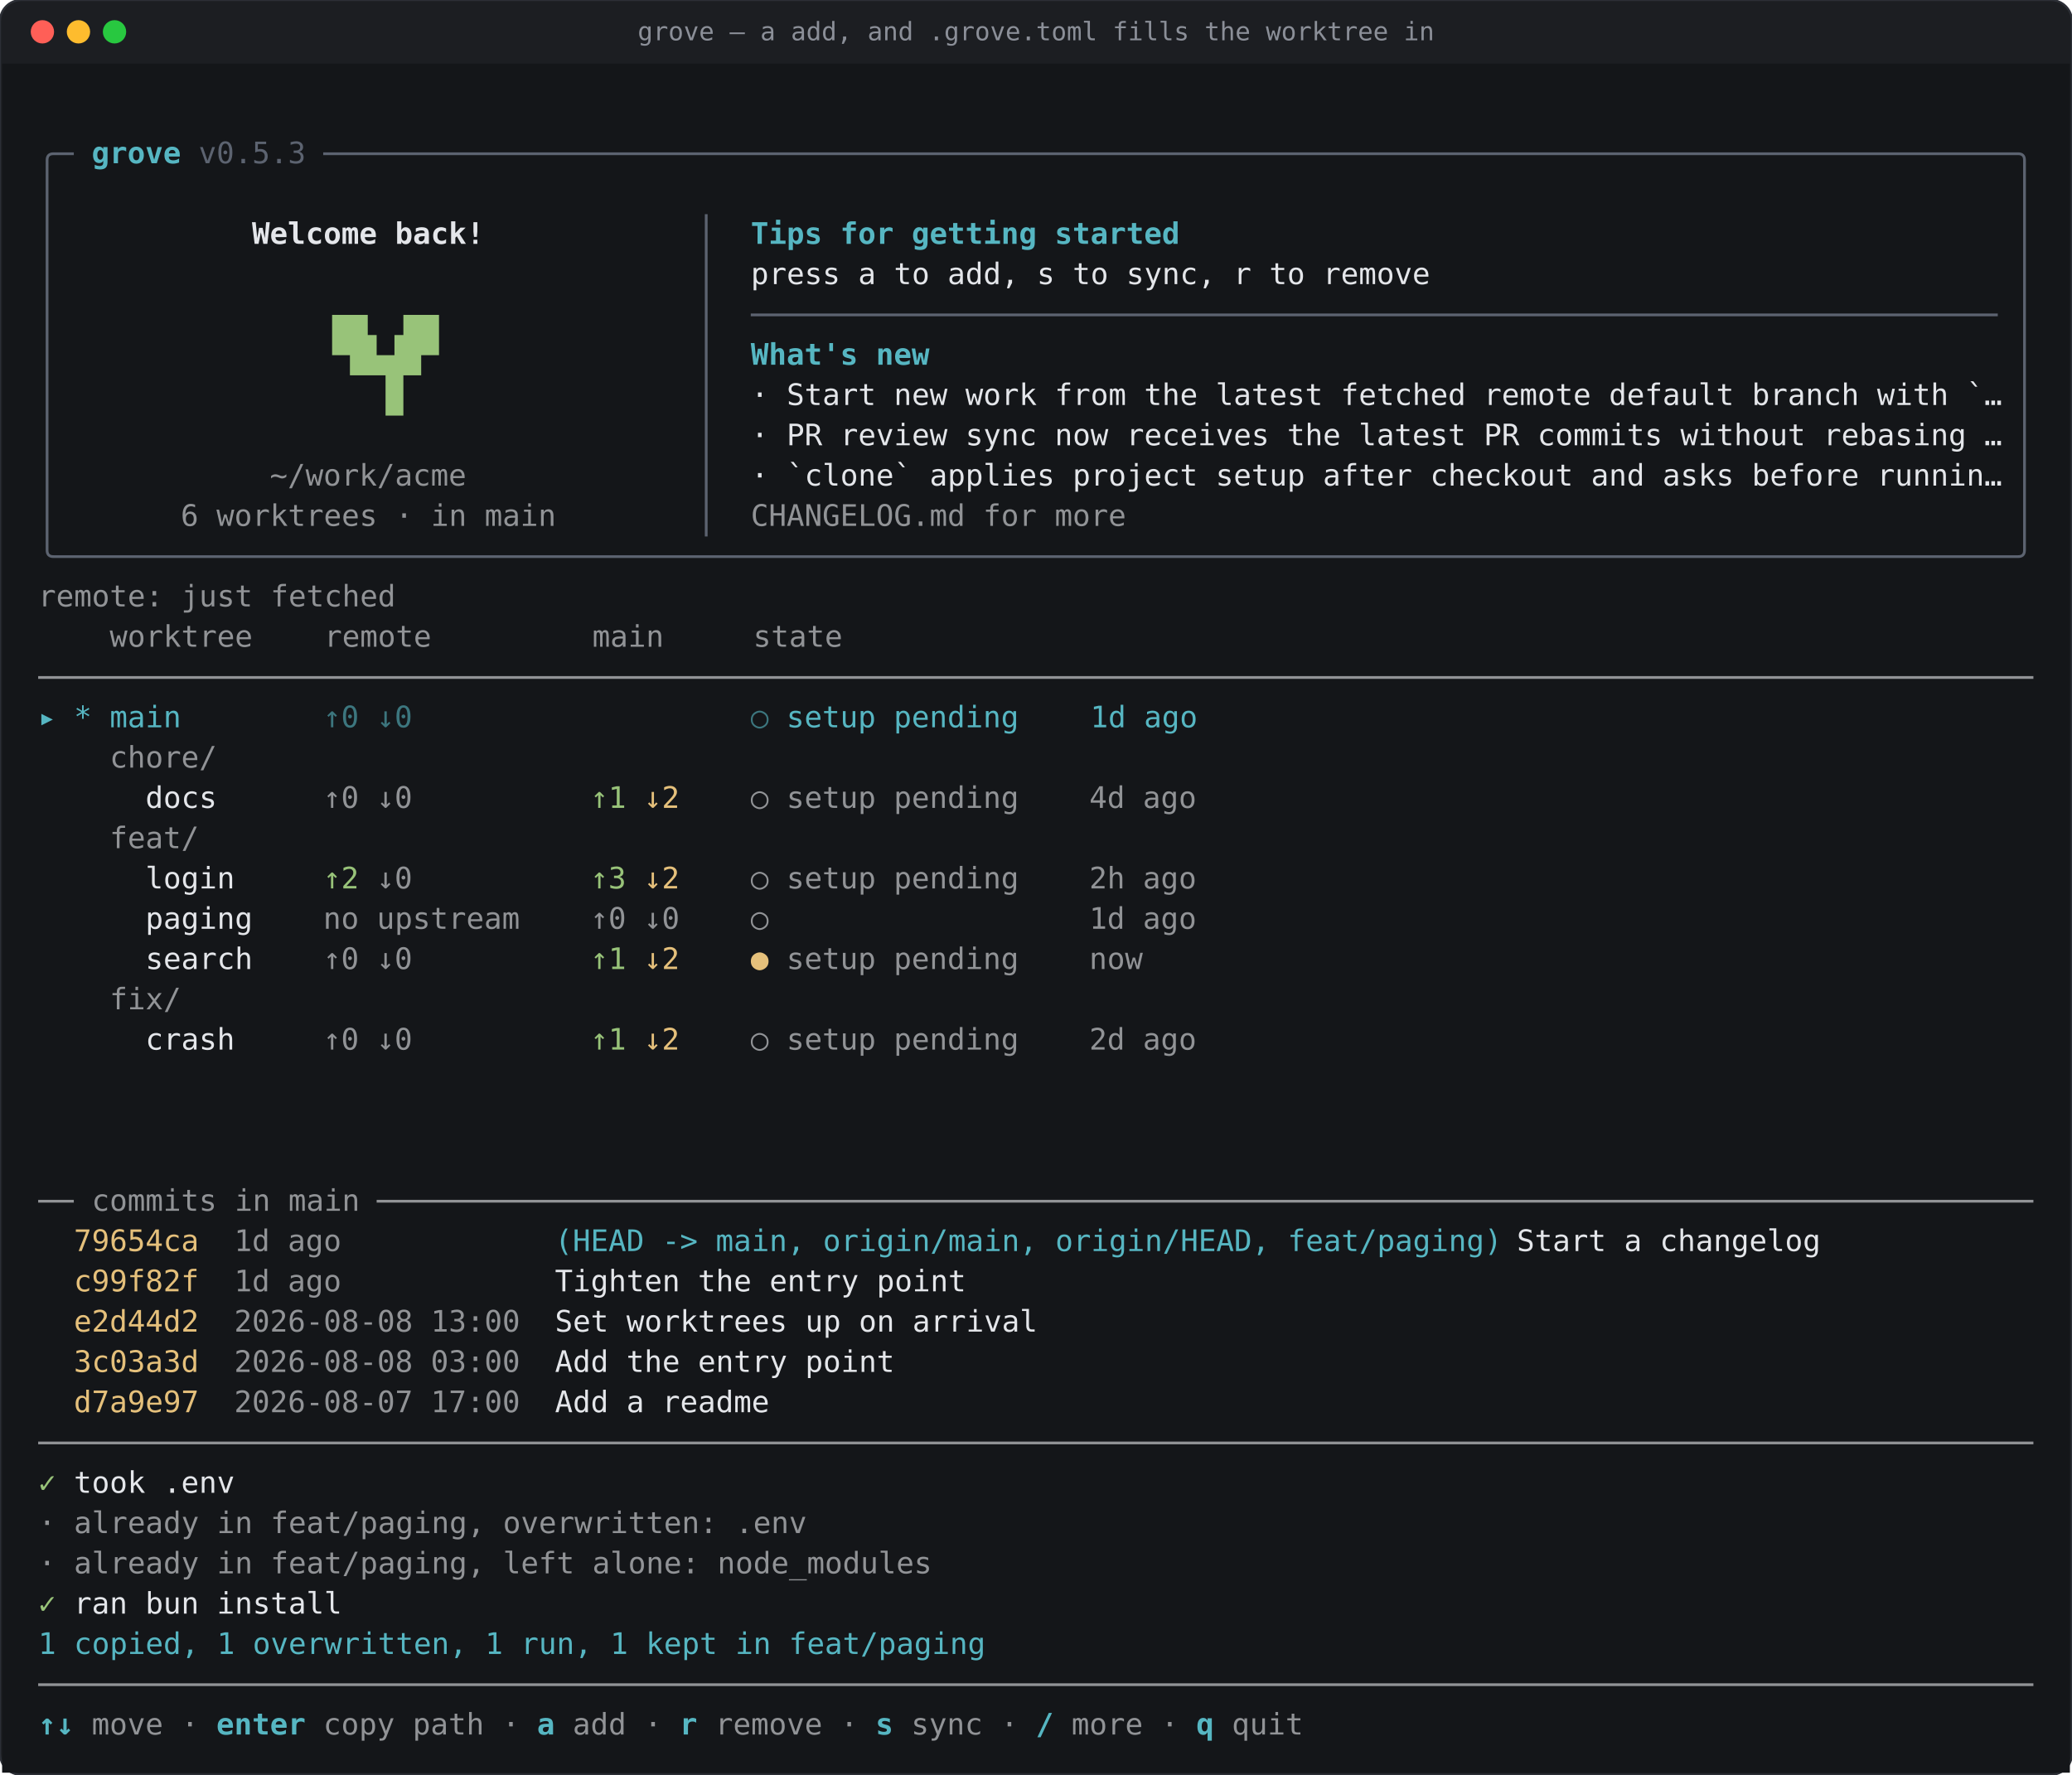
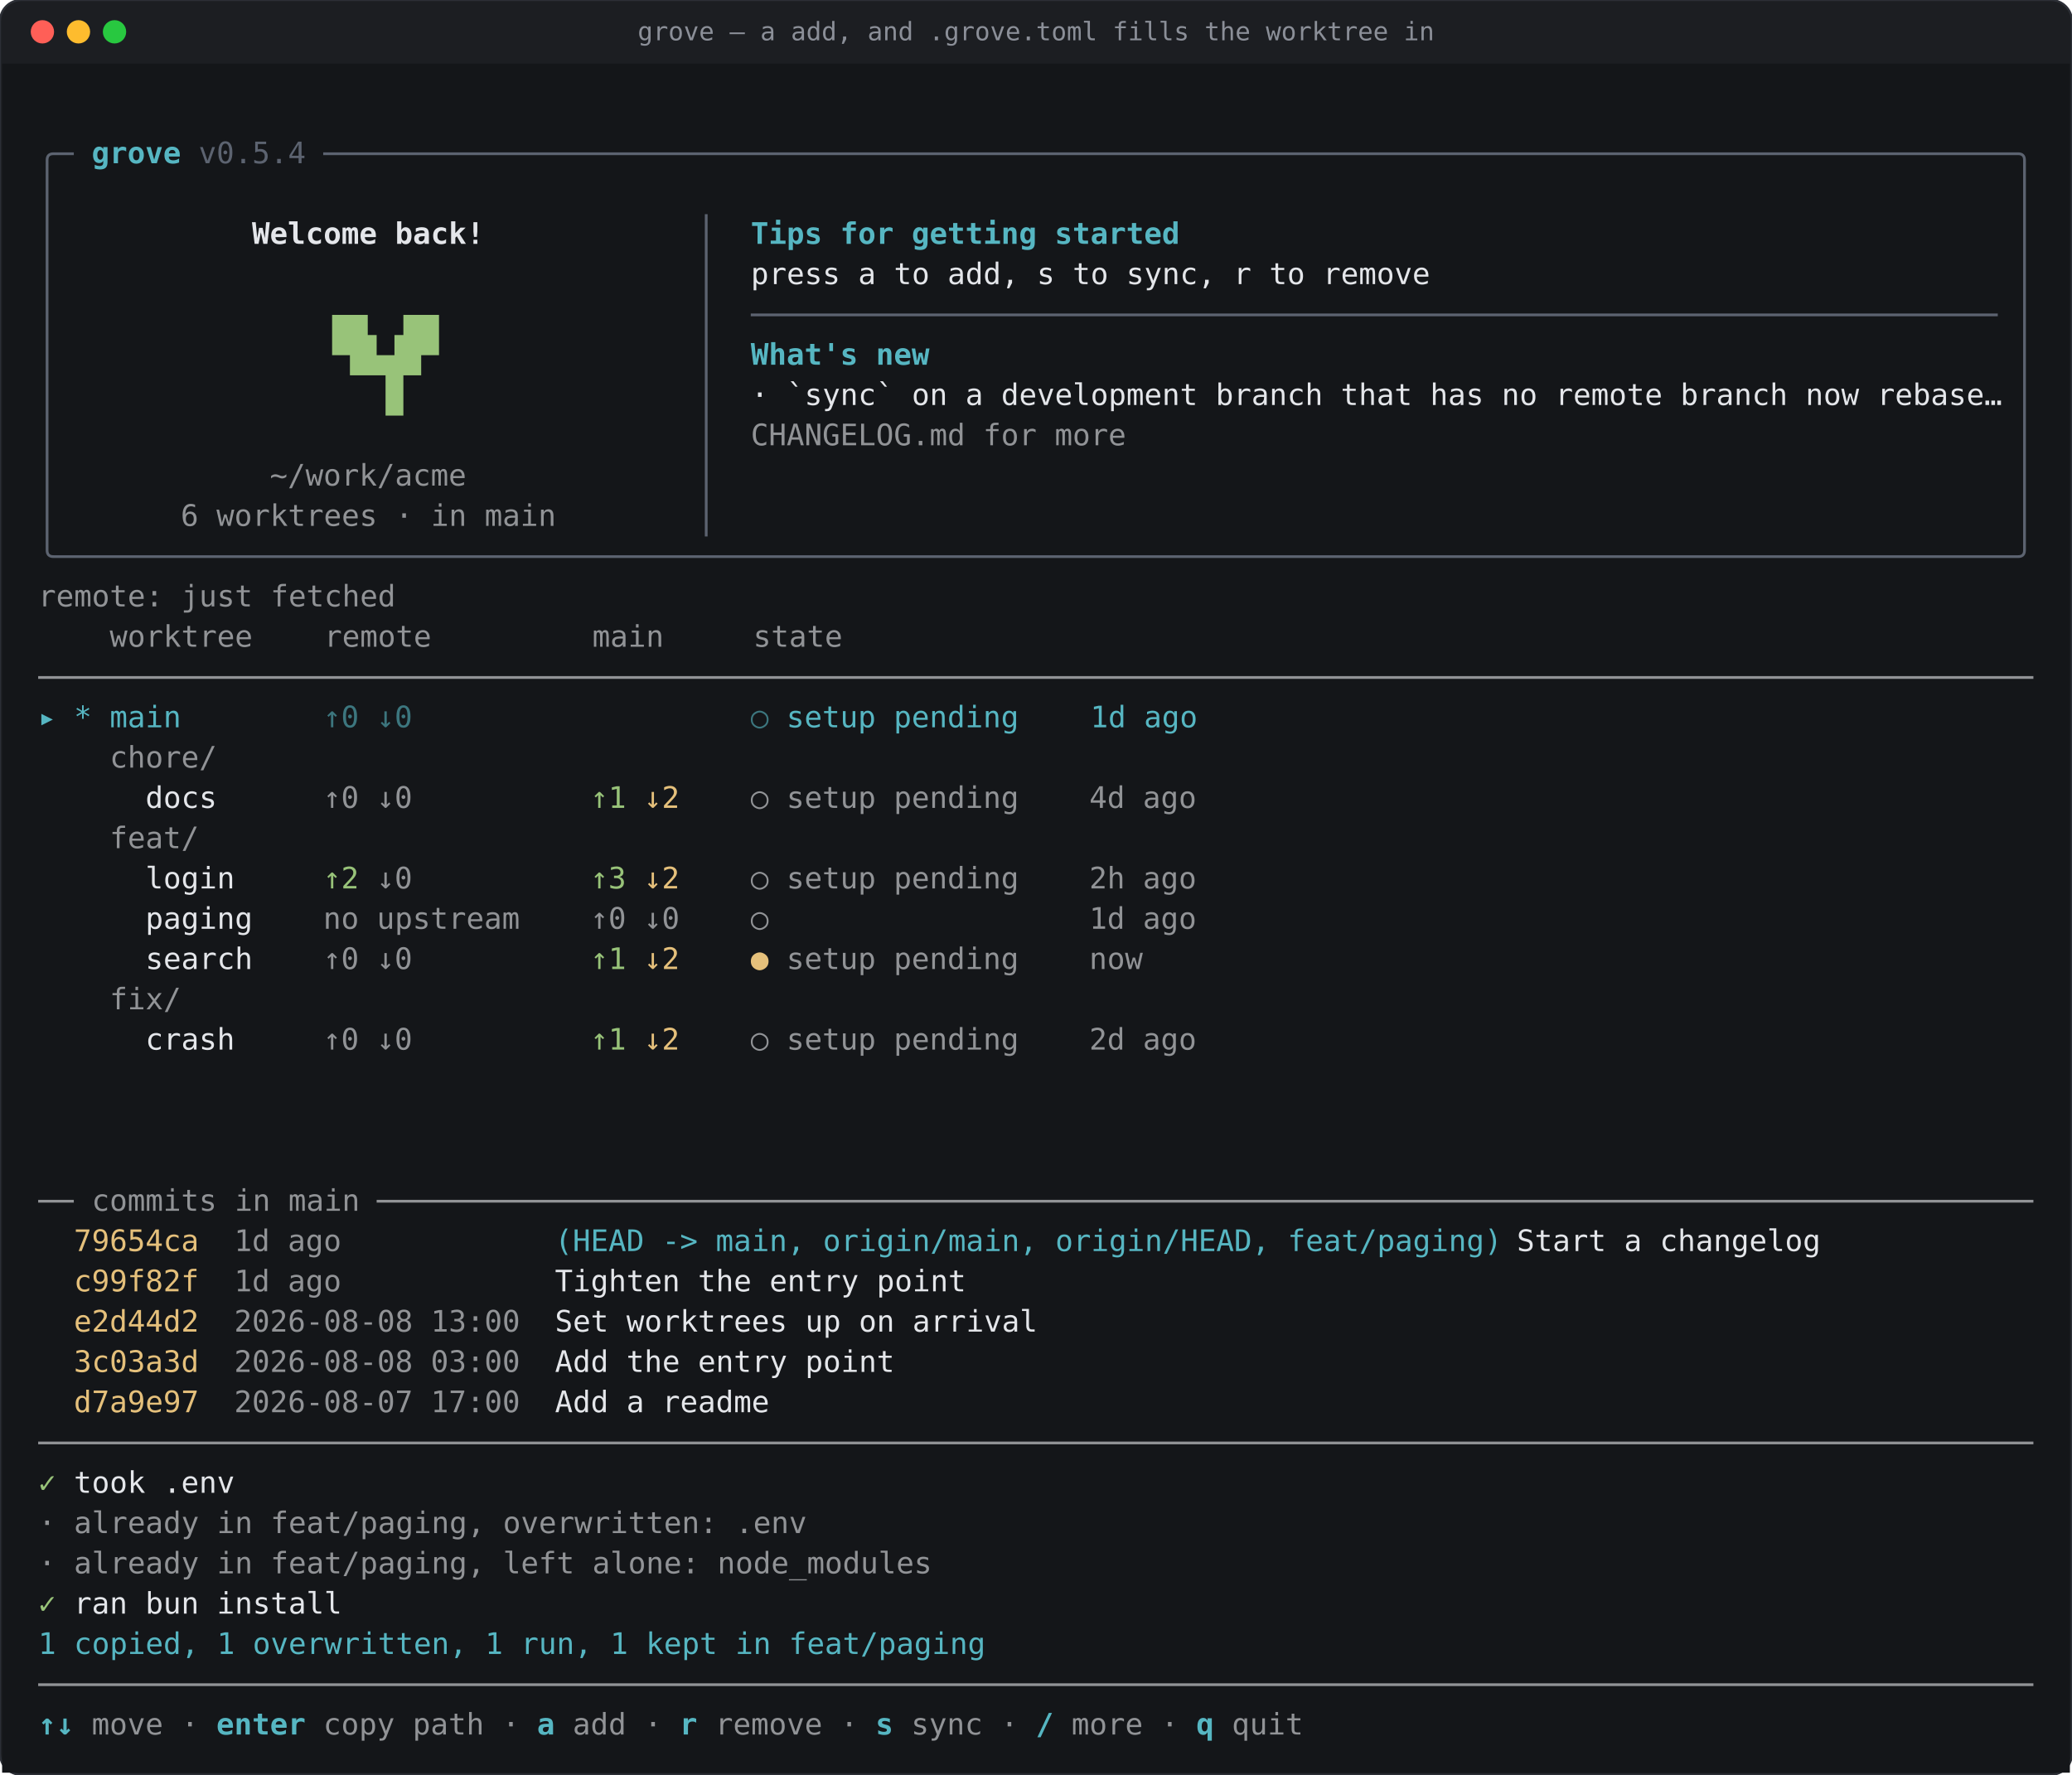
<svg xmlns="http://www.w3.org/2000/svg" width="977" height="837" viewBox="0 0 977 837" font-family="ui-monospace, SFMono-Regular, Menlo, Consolas, 'DejaVu Sans Mono', monospace" font-size="14">
  <rect width="977" height="837" rx="10" fill="#1c1e22" stroke="#2c2f36" />
  <rect x="1" y="30" width="975" height="806" fill="#141619" />
  <circle cx="20" cy="15" r="5.5" fill="#ff5f57" />
  <circle cx="37" cy="15" r="5.5" fill="#febc2e" />
  <circle cx="54" cy="15" r="5.5" fill="#28c840" />
  <text x="488.5" y="19" fill="#8b8f98" font-size="12" text-anchor="middle">grove — a add, and .grove.toml fills the worktree in</text>
  <path fill="#98c379" opacity="1" d="M156.60 148.50h4.20v9.50h-4.20zM160.80 148.50h8.40v9.50h-8.40zM169.20 148.50h4.20v9.50h-4.20zM190.20 148.50h4.20v9.50h-4.20zM194.40 148.50h8.40v9.50h-8.40zM202.80 148.50h4.20v9.50h-4.20zM156.60 158.00h4.20v9.50h-4.20zM160.80 158.00h4.20v9.50h-4.20zM165.00 158.00h4.20v9.50h-4.20zM165.00 167.50h4.20v9.50h-4.20zM169.20 158.00h8.40v19.00h-8.40zM177.60 167.50h8.40v9.50h-8.40zM186.00 158.00h8.40v19.00h-8.40zM194.40 158.00h4.20v9.50h-4.20zM198.60 158.00h4.20v9.50h-4.20zM194.40 167.50h4.20v9.50h-4.20zM202.80 158.00h4.20v9.50h-4.20zM181.80 177.00h4.20v19.00h-4.20zM186.00 177.00h4.20v19.00h-4.20z" />
  <path fill="none" stroke="#5c6370" stroke-width="1.3" opacity="1" d="M22.20 82.00V75.50Q22.20 72.50 25.20 72.50H26.40M26.40 72.50H34.80M152.40 72.50H950.40M954.60 82.00V75.50Q954.60 72.50 951.60 72.50H950.40M22.20 82.00V101.00M954.60 82.00V101.00M22.20 101.00V120.00M333.00 101.00V120.00M954.60 101.00V120.00M22.20 120.00V139.00M333.00 120.00V139.00M954.60 120.00V139.00M22.20 139.00V158.00M333.00 139.00V158.00M354.00 148.50H942.00M954.60 139.00V158.00M22.20 158.00V177.00M333.00 158.00V177.00M954.60 158.00V177.00M22.20 177.00V196.00M333.00 177.00V196.00M954.60 177.00V196.00M22.20 196.00V215.00M333.00 196.00V215.00M954.60 196.00V215.00M22.20 215.00V234.00M333.00 215.00V234.00M954.60 215.00V234.00M22.20 234.00V253.00M333.00 234.00V253.00M954.60 234.00V253.00M22.20 253.00V259.50Q22.20 262.50 25.20 262.50H26.40M26.40 262.50H950.40M954.60 253.00V259.50Q954.60 262.50 951.60 262.50H950.40" />
  <path fill="none" stroke="#e4e6ea" stroke-width="1.3" opacity="0.6" d="M18.00 319.50H958.80M18.00 566.50H34.80M177.60 566.50H958.80M18.00 680.50H958.80M18.00 794.50H958.80" />
  <text x="43.2" y="77.0" fill="#56b6c2" font-weight="600" textLength="42.0" lengthAdjust="spacingAndGlyphs" xml:space="preserve">grove</text>
-   <text x="85.2" y="77.0" fill="#5c6370" textLength="67.2" lengthAdjust="spacingAndGlyphs" xml:space="preserve"> v0.5.3 </text>
+   <text x="85.2" y="77.0" fill="#5c6370" textLength="67.2" lengthAdjust="spacingAndGlyphs" xml:space="preserve"> v0.5.4 </text>
  <text x="118.8" y="115.0" fill="#e4e6ea" font-weight="600" textLength="109.2" lengthAdjust="spacingAndGlyphs" xml:space="preserve">Welcome back!</text>
  <text x="354.0" y="115.0" fill="#56b6c2" font-weight="600" textLength="201.6" lengthAdjust="spacingAndGlyphs" xml:space="preserve">Tips for getting started</text>
  <text x="337.2" y="134.0" fill="#e4e6ea" textLength="613.2" lengthAdjust="spacingAndGlyphs" xml:space="preserve">  press a to add, s to sync, r to remove                                 </text>
  <text x="354.0" y="172.0" fill="#56b6c2" font-weight="600" textLength="84.0" lengthAdjust="spacingAndGlyphs" xml:space="preserve">What's new</text>
-   <text x="337.2" y="191.0" fill="#e4e6ea" textLength="613.2" lengthAdjust="spacingAndGlyphs" xml:space="preserve">  · Start new work from the latest fetched remote default branch with `… </text>
-   <text x="337.2" y="210.0" fill="#e4e6ea" textLength="613.2" lengthAdjust="spacingAndGlyphs" xml:space="preserve">  · PR review sync now receives the latest PR commits without rebasing … </text>
+   <text x="337.2" y="191.0" fill="#e4e6ea" textLength="613.2" lengthAdjust="spacingAndGlyphs" xml:space="preserve">  · `sync` on a development branch that has no remote branch now rebase… </text>
+   <text x="354.0" y="210.0" fill="#e4e6ea" opacity="0.6" textLength="176.4" lengthAdjust="spacingAndGlyphs" xml:space="preserve">CHANGELOG.md for more</text>
  <text x="127.2" y="229.0" fill="#e4e6ea" opacity="0.6" textLength="92.4" lengthAdjust="spacingAndGlyphs" xml:space="preserve">~/work/acme</text>
-   <text x="337.2" y="229.0" fill="#e4e6ea" textLength="613.2" lengthAdjust="spacingAndGlyphs" xml:space="preserve">  · `clone` applies project setup after checkout and asks before runnin… </text>
  <text x="85.2" y="248.0" fill="#e4e6ea" opacity="0.6" textLength="176.4" lengthAdjust="spacingAndGlyphs" xml:space="preserve">6 worktrees · in main</text>
-   <text x="354.0" y="248.0" fill="#e4e6ea" opacity="0.6" textLength="176.4" lengthAdjust="spacingAndGlyphs" xml:space="preserve">CHANGELOG.md for more</text>
  <text x="18.0" y="286.0" fill="#e4e6ea" opacity="0.6" textLength="168.0" lengthAdjust="spacingAndGlyphs" xml:space="preserve">remote: just fetched</text>
  <text x="18.0" y="305.0" fill="#e4e6ea" opacity="0.6" textLength="378.0" lengthAdjust="spacingAndGlyphs" xml:space="preserve">    worktree    remote         main     state</text>
  <text x="18.0" y="343.0" fill="#56b6c2" textLength="134.4" lengthAdjust="spacingAndGlyphs" xml:space="preserve">▸ * main        </text>
  <text x="152.4" y="343.0" fill="#56b6c2" opacity="0.6" textLength="16.8" lengthAdjust="spacingAndGlyphs" xml:space="preserve">↑0</text>
  <text x="177.6" y="343.0" fill="#56b6c2" opacity="0.6" textLength="16.8" lengthAdjust="spacingAndGlyphs" xml:space="preserve">↓0</text>
  <text x="354.0" y="343.0" fill="#56b6c2" opacity="0.6" textLength="8.4" lengthAdjust="spacingAndGlyphs" xml:space="preserve">○</text>
  <text x="362.4" y="343.0" fill="#56b6c2" textLength="201.6" lengthAdjust="spacingAndGlyphs" xml:space="preserve"> setup pending    1d ago</text>
  <text x="18.0" y="362.0" fill="#e4e6ea" opacity="0.6" textLength="84.0" lengthAdjust="spacingAndGlyphs" xml:space="preserve">    chore/</text>
  <text x="18.0" y="381.0" fill="#e4e6ea" textLength="134.4" lengthAdjust="spacingAndGlyphs" xml:space="preserve">      docs      </text>
  <text x="152.4" y="381.0" fill="#e4e6ea" opacity="0.6" textLength="16.8" lengthAdjust="spacingAndGlyphs" xml:space="preserve">↑0</text>
  <text x="177.6" y="381.0" fill="#e4e6ea" opacity="0.6" textLength="16.8" lengthAdjust="spacingAndGlyphs" xml:space="preserve">↓0</text>
  <text x="278.4" y="381.0" fill="#98c379" textLength="16.8" lengthAdjust="spacingAndGlyphs" xml:space="preserve">↑1</text>
  <text x="303.6" y="381.0" fill="#e5c07b" textLength="16.8" lengthAdjust="spacingAndGlyphs" xml:space="preserve">↓2</text>
  <text x="354.0" y="381.0" fill="#e4e6ea" opacity="0.6" textLength="126.0" lengthAdjust="spacingAndGlyphs" xml:space="preserve">○ setup pending</text>
  <text x="513.6" y="381.0" fill="#e4e6ea" opacity="0.6" textLength="50.4" lengthAdjust="spacingAndGlyphs" xml:space="preserve">4d ago</text>
  <text x="18.0" y="400.0" fill="#e4e6ea" opacity="0.6" textLength="75.6" lengthAdjust="spacingAndGlyphs" xml:space="preserve">    feat/</text>
  <text x="18.0" y="419.0" fill="#e4e6ea" textLength="134.4" lengthAdjust="spacingAndGlyphs" xml:space="preserve">      login     </text>
  <text x="152.4" y="419.0" fill="#98c379" textLength="16.8" lengthAdjust="spacingAndGlyphs" xml:space="preserve">↑2</text>
  <text x="177.6" y="419.0" fill="#e4e6ea" opacity="0.6" textLength="16.8" lengthAdjust="spacingAndGlyphs" xml:space="preserve">↓0</text>
  <text x="278.4" y="419.0" fill="#98c379" textLength="16.8" lengthAdjust="spacingAndGlyphs" xml:space="preserve">↑3</text>
  <text x="303.6" y="419.0" fill="#e5c07b" textLength="16.8" lengthAdjust="spacingAndGlyphs" xml:space="preserve">↓2</text>
  <text x="354.0" y="419.0" fill="#e4e6ea" opacity="0.6" textLength="126.0" lengthAdjust="spacingAndGlyphs" xml:space="preserve">○ setup pending</text>
  <text x="513.6" y="419.0" fill="#e4e6ea" opacity="0.6" textLength="50.4" lengthAdjust="spacingAndGlyphs" xml:space="preserve">2h ago</text>
  <text x="18.0" y="438.0" fill="#e4e6ea" textLength="134.4" lengthAdjust="spacingAndGlyphs" xml:space="preserve">      paging    </text>
  <text x="152.4" y="438.0" fill="#e4e6ea" opacity="0.6" textLength="92.4" lengthAdjust="spacingAndGlyphs" xml:space="preserve">no upstream</text>
  <text x="278.4" y="438.0" fill="#e4e6ea" opacity="0.6" textLength="16.8" lengthAdjust="spacingAndGlyphs" xml:space="preserve">↑0</text>
  <text x="303.6" y="438.0" fill="#e4e6ea" opacity="0.6" textLength="16.8" lengthAdjust="spacingAndGlyphs" xml:space="preserve">↓0</text>
  <text x="354.0" y="438.0" fill="#e4e6ea" opacity="0.6" textLength="8.4" lengthAdjust="spacingAndGlyphs" xml:space="preserve">○</text>
  <text x="513.6" y="438.0" fill="#e4e6ea" opacity="0.6" textLength="50.4" lengthAdjust="spacingAndGlyphs" xml:space="preserve">1d ago</text>
  <text x="18.0" y="457.0" fill="#e4e6ea" textLength="134.4" lengthAdjust="spacingAndGlyphs" xml:space="preserve">      search    </text>
  <text x="152.4" y="457.0" fill="#e4e6ea" opacity="0.6" textLength="16.8" lengthAdjust="spacingAndGlyphs" xml:space="preserve">↑0</text>
  <text x="177.6" y="457.0" fill="#e4e6ea" opacity="0.6" textLength="16.8" lengthAdjust="spacingAndGlyphs" xml:space="preserve">↓0</text>
  <text x="278.4" y="457.0" fill="#98c379" textLength="16.8" lengthAdjust="spacingAndGlyphs" xml:space="preserve">↑1</text>
  <text x="303.6" y="457.0" fill="#e5c07b" textLength="16.8" lengthAdjust="spacingAndGlyphs" xml:space="preserve">↓2</text>
  <text x="354.0" y="457.0" fill="#e5c07b" textLength="8.4" lengthAdjust="spacingAndGlyphs" xml:space="preserve">●</text>
  <text x="362.4" y="457.0" fill="#e4e6ea" opacity="0.6" textLength="117.6" lengthAdjust="spacingAndGlyphs" xml:space="preserve"> setup pending</text>
  <text x="513.6" y="457.0" fill="#e4e6ea" opacity="0.6" textLength="50.4" lengthAdjust="spacingAndGlyphs" xml:space="preserve">now   </text>
  <text x="18.0" y="476.0" fill="#e4e6ea" opacity="0.6" textLength="67.2" lengthAdjust="spacingAndGlyphs" xml:space="preserve">    fix/</text>
  <text x="18.0" y="495.0" fill="#e4e6ea" textLength="134.4" lengthAdjust="spacingAndGlyphs" xml:space="preserve">      crash     </text>
  <text x="152.4" y="495.0" fill="#e4e6ea" opacity="0.6" textLength="16.8" lengthAdjust="spacingAndGlyphs" xml:space="preserve">↑0</text>
  <text x="177.6" y="495.0" fill="#e4e6ea" opacity="0.6" textLength="16.8" lengthAdjust="spacingAndGlyphs" xml:space="preserve">↓0</text>
  <text x="278.4" y="495.0" fill="#98c379" textLength="16.8" lengthAdjust="spacingAndGlyphs" xml:space="preserve">↑1</text>
  <text x="303.6" y="495.0" fill="#e5c07b" textLength="16.8" lengthAdjust="spacingAndGlyphs" xml:space="preserve">↓2</text>
  <text x="354.0" y="495.0" fill="#e4e6ea" opacity="0.6" textLength="126.0" lengthAdjust="spacingAndGlyphs" xml:space="preserve">○ setup pending</text>
  <text x="513.6" y="495.0" fill="#e4e6ea" opacity="0.6" textLength="50.4" lengthAdjust="spacingAndGlyphs" xml:space="preserve">2d ago</text>
  <text x="34.8" y="571.0" fill="#e4e6ea" opacity="0.6" textLength="142.8" lengthAdjust="spacingAndGlyphs" xml:space="preserve"> commits in main </text>
  <text x="34.8" y="590.0" fill="#e5c07b" textLength="58.8" lengthAdjust="spacingAndGlyphs" xml:space="preserve">79654ca</text>
  <text x="110.4" y="590.0" fill="#e4e6ea" opacity="0.6" textLength="134.4" lengthAdjust="spacingAndGlyphs" xml:space="preserve">1d ago          </text>
  <text x="261.6" y="590.0" fill="#56b6c2" textLength="453.6" lengthAdjust="spacingAndGlyphs" xml:space="preserve">(HEAD -&gt; main, origin/main, origin/HEAD, feat/paging) </text>
  <text x="715.2" y="590.0" fill="#e4e6ea" textLength="142.8" lengthAdjust="spacingAndGlyphs" xml:space="preserve">Start a changelog</text>
  <text x="34.8" y="609.0" fill="#e5c07b" textLength="58.8" lengthAdjust="spacingAndGlyphs" xml:space="preserve">c99f82f</text>
  <text x="110.4" y="609.0" fill="#e4e6ea" opacity="0.6" textLength="134.4" lengthAdjust="spacingAndGlyphs" xml:space="preserve">1d ago          </text>
  <text x="244.8" y="609.0" fill="#e4e6ea" textLength="210.0" lengthAdjust="spacingAndGlyphs" xml:space="preserve">  Tighten the entry point</text>
  <text x="34.8" y="628.0" fill="#e5c07b" textLength="58.8" lengthAdjust="spacingAndGlyphs" xml:space="preserve">e2d44d2</text>
  <text x="110.4" y="628.0" fill="#e4e6ea" opacity="0.6" textLength="134.4" lengthAdjust="spacingAndGlyphs" xml:space="preserve">2026-08-08 13:00</text>
  <text x="244.8" y="628.0" fill="#e4e6ea" textLength="243.6" lengthAdjust="spacingAndGlyphs" xml:space="preserve">  Set worktrees up on arrival</text>
  <text x="34.8" y="647.0" fill="#e5c07b" textLength="58.8" lengthAdjust="spacingAndGlyphs" xml:space="preserve">3c03a3d</text>
  <text x="110.4" y="647.0" fill="#e4e6ea" opacity="0.6" textLength="134.4" lengthAdjust="spacingAndGlyphs" xml:space="preserve">2026-08-08 03:00</text>
  <text x="244.8" y="647.0" fill="#e4e6ea" textLength="176.4" lengthAdjust="spacingAndGlyphs" xml:space="preserve">  Add the entry point</text>
  <text x="34.8" y="666.0" fill="#e5c07b" textLength="58.8" lengthAdjust="spacingAndGlyphs" xml:space="preserve">d7a9e97</text>
  <text x="110.4" y="666.0" fill="#e4e6ea" opacity="0.6" textLength="134.4" lengthAdjust="spacingAndGlyphs" xml:space="preserve">2026-08-07 17:00</text>
  <text x="244.8" y="666.0" fill="#e4e6ea" textLength="117.6" lengthAdjust="spacingAndGlyphs" xml:space="preserve">  Add a readme</text>
  <text x="18.0" y="704.0" fill="#98c379" textLength="8.4" lengthAdjust="spacingAndGlyphs" xml:space="preserve">✓</text>
  <text x="26.4" y="704.0" fill="#e4e6ea" textLength="84.0" lengthAdjust="spacingAndGlyphs" xml:space="preserve"> took .env</text>
  <text x="18.0" y="723.0" fill="#e4e6ea" opacity="0.6" textLength="361.2" lengthAdjust="spacingAndGlyphs" xml:space="preserve">· already in feat/paging, overwritten: .env</text>
  <text x="18.0" y="742.0" fill="#e4e6ea" opacity="0.6" textLength="420.0" lengthAdjust="spacingAndGlyphs" xml:space="preserve">· already in feat/paging, left alone: node_modules</text>
  <text x="18.0" y="761.0" fill="#98c379" textLength="8.4" lengthAdjust="spacingAndGlyphs" xml:space="preserve">✓</text>
  <text x="26.4" y="761.0" fill="#e4e6ea" textLength="134.4" lengthAdjust="spacingAndGlyphs" xml:space="preserve"> ran bun install</text>
  <text x="18.0" y="780.0" fill="#56b6c2" textLength="445.2" lengthAdjust="spacingAndGlyphs" xml:space="preserve">1 copied, 1 overwritten, 1 run, 1 kept in feat/paging</text>
  <text x="18.0" y="818.0" fill="#56b6c2" font-weight="600" textLength="16.8" lengthAdjust="spacingAndGlyphs" xml:space="preserve">↑↓</text>
  <text x="34.8" y="818.0" fill="#e4e6ea" opacity="0.6" textLength="67.2" lengthAdjust="spacingAndGlyphs" xml:space="preserve"> move · </text>
  <text x="102.0" y="818.0" fill="#56b6c2" font-weight="600" textLength="42.0" lengthAdjust="spacingAndGlyphs" xml:space="preserve">enter</text>
  <text x="144.0" y="818.0" fill="#e4e6ea" opacity="0.6" textLength="109.2" lengthAdjust="spacingAndGlyphs" xml:space="preserve"> copy path · </text>
  <text x="253.2" y="818.0" fill="#56b6c2" font-weight="600" textLength="8.4" lengthAdjust="spacingAndGlyphs" xml:space="preserve">a</text>
  <text x="261.6" y="818.0" fill="#e4e6ea" opacity="0.6" textLength="58.8" lengthAdjust="spacingAndGlyphs" xml:space="preserve"> add · </text>
  <text x="320.4" y="818.0" fill="#56b6c2" font-weight="600" textLength="8.4" lengthAdjust="spacingAndGlyphs" xml:space="preserve">r</text>
  <text x="328.8" y="818.0" fill="#e4e6ea" opacity="0.6" textLength="84.0" lengthAdjust="spacingAndGlyphs" xml:space="preserve"> remove · </text>
  <text x="412.8" y="818.0" fill="#56b6c2" font-weight="600" textLength="8.4" lengthAdjust="spacingAndGlyphs" xml:space="preserve">s</text>
  <text x="421.2" y="818.0" fill="#e4e6ea" opacity="0.6" textLength="67.2" lengthAdjust="spacingAndGlyphs" xml:space="preserve"> sync · </text>
  <text x="488.4" y="818.0" fill="#56b6c2" font-weight="600" textLength="8.4" lengthAdjust="spacingAndGlyphs" xml:space="preserve">/</text>
  <text x="496.8" y="818.0" fill="#e4e6ea" opacity="0.6" textLength="67.2" lengthAdjust="spacingAndGlyphs" xml:space="preserve"> more · </text>
  <text x="564.0" y="818.0" fill="#56b6c2" font-weight="600" textLength="8.4" lengthAdjust="spacingAndGlyphs" xml:space="preserve">q</text>
  <text x="572.4" y="818.0" fill="#e4e6ea" opacity="0.6" textLength="42.0" lengthAdjust="spacingAndGlyphs" xml:space="preserve"> quit</text>
</svg>
